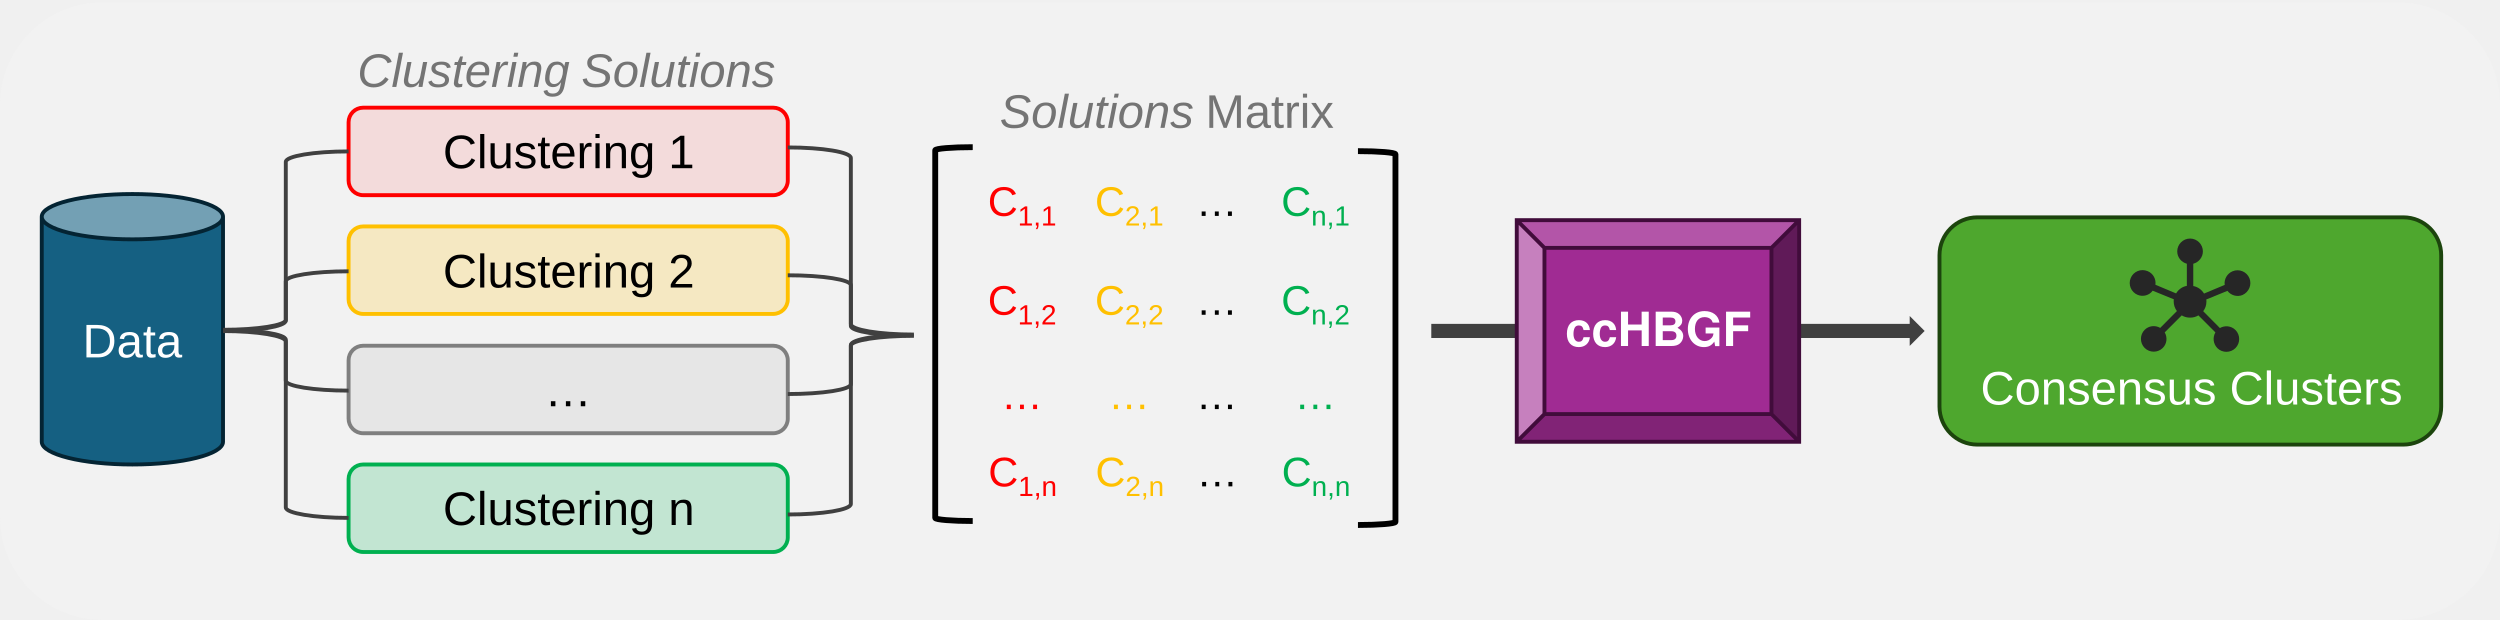
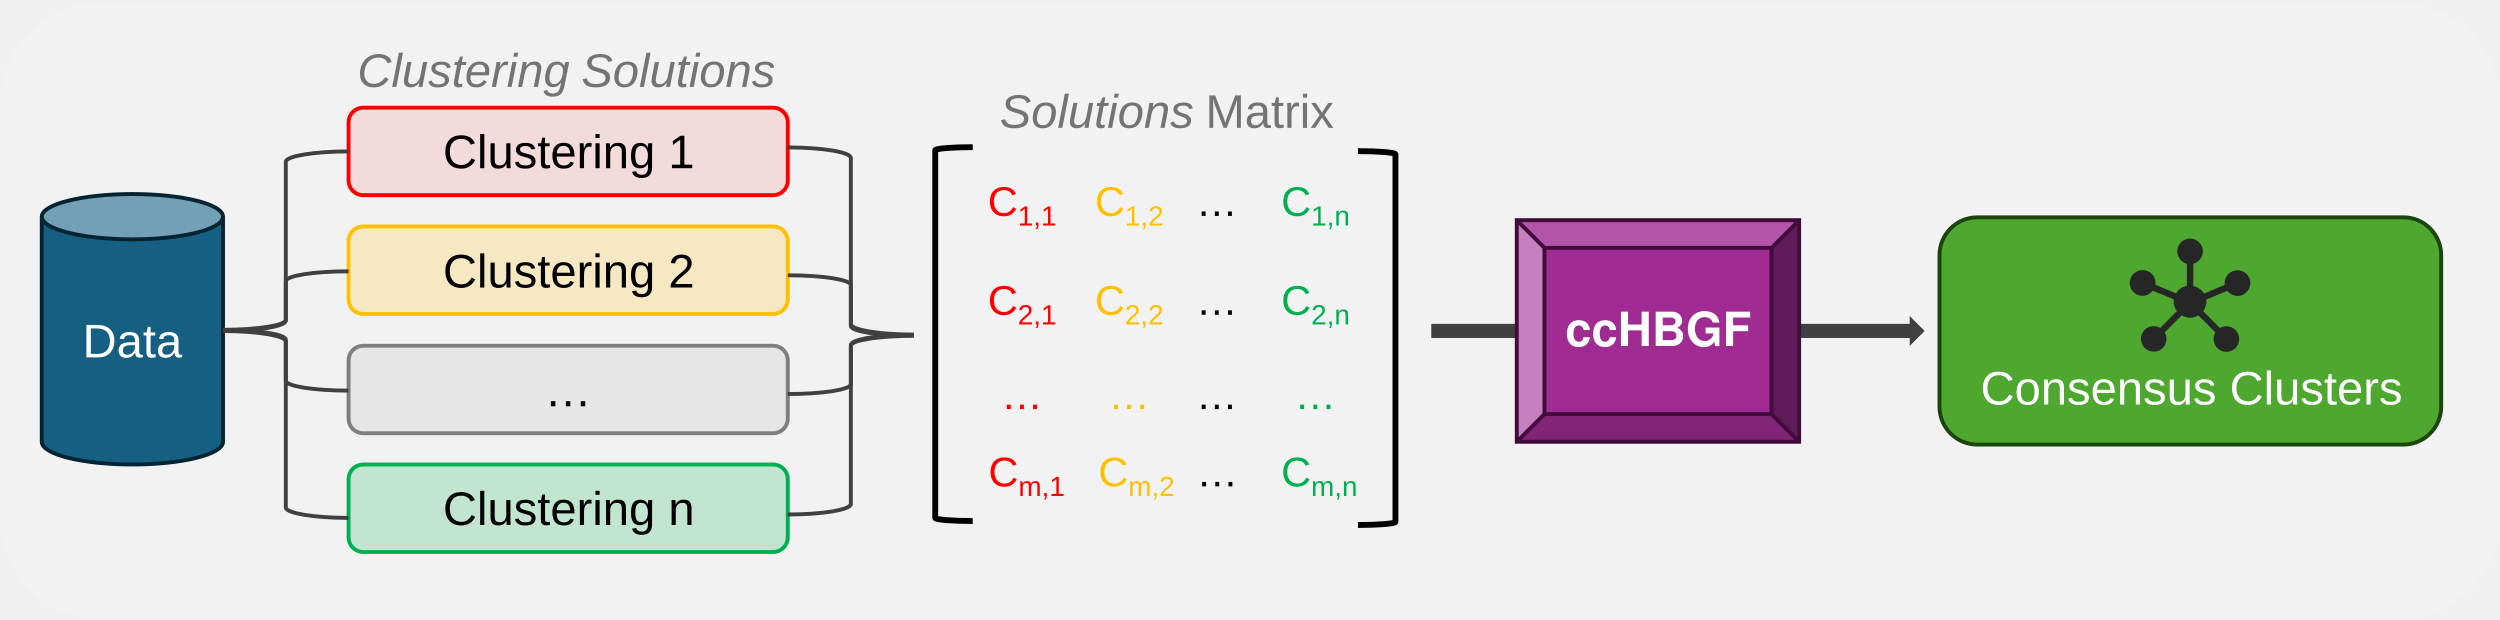
<svg xmlns="http://www.w3.org/2000/svg" width="4400" height="1091" xml:space="preserve" overflow="hidden">
  <defs>
    <clipPath id="clip0">
      <rect x="0" y="559" width="4400" height="1091" />
    </clipPath>
    <clipPath id="clip1">
      <rect x="0" y="559" width="4400" height="1091" />
    </clipPath>
  </defs>
  <g clip-path="url(#clip0)" transform="matrix(1 0 0 1 0 -559)">
    <g clip-path="url(#clip1)">
      <path d="M0 744.168C-3.50112e-14 644.112 81.112 563 181.168 563L4218.83 563C4318.89 563 4400 644.112 4400 744.168L4400 1468.83C4400 1568.89 4318.89 1650 4218.83 1650L181.168 1650C81.112 1650 0 1568.89 0 1468.83Z" fill="#F2F2F2" fill-rule="evenodd" fill-opacity="1" />
      <path d="M73.5 940.375C73.5 962.397 144.911 980.25 233 980.25 321.089 980.25 392.5 962.397 392.5 940.375L392.5 1336.62C392.5 1358.65 321.089 1376.5 233 1376.5 144.911 1376.5 73.5 1358.65 73.5 1336.62Z" fill="#156082" fill-rule="evenodd" fill-opacity="1" />
      <path d="M73.5 940.375C73.5 918.353 144.911 900.5 233 900.5 321.089 900.5 392.5 918.353 392.5 940.375 392.5 962.397 321.089 980.25 233 980.25 144.911 980.25 73.5 962.397 73.5 940.375Z" fill="#73A0B4" fill-rule="evenodd" fill-opacity="1" />
      <path d="M392.5 940.375C392.5 962.397 321.089 980.25 233 980.25 144.911 980.25 73.5 962.397 73.5 940.375 73.5 918.353 144.911 900.5 233 900.5 321.089 900.5 392.5 918.353 392.5 940.375L392.5 1336.62C392.5 1358.65 321.089 1376.5 233 1376.5 144.911 1376.5 73.5 1358.65 73.5 1336.62L73.5 940.375" stroke="#042433" stroke-width="6.875" stroke-linecap="butt" stroke-linejoin="miter" stroke-miterlimit="8" stroke-opacity="1" fill="none" fill-rule="evenodd" />
      <text fill="#FFFFFF" fill-opacity="1" font-family="Arial,Arial_MSFontService,sans-serif" font-style="normal" font-variant="normal" font-weight="400" font-stretch="normal" font-size="83" text-anchor="start" direction="ltr" writing-mode="lr-tb" unicode-bidi="normal" text-decoration="none" transform="matrix(1 0 0 1 145.323 1188)">Data</text>
      <path d="M613.5 774.167C613.5 759.991 624.992 748.5 639.167 748.5L1360.83 748.5C1375.01 748.5 1386.5 759.991 1386.5 774.167L1386.5 876.833C1386.5 891.008 1375.01 902.5 1360.83 902.5L639.167 902.5C624.992 902.5 613.5 891.008 613.5 876.833Z" stroke="#FF0000" stroke-width="6.875" stroke-linecap="butt" stroke-linejoin="miter" stroke-miterlimit="8" stroke-opacity="1" fill="#FF0000" fill-rule="evenodd" fill-opacity="0.094" />
      <text fill="#000000" fill-opacity="1" font-family="Arial,Arial_MSFontService,sans-serif" font-style="normal" font-variant="normal" font-weight="400" font-stretch="normal" font-size="83" text-anchor="start" direction="ltr" writing-mode="lr-tb" unicode-bidi="normal" text-decoration="none" transform="matrix(1 0 0 1 779.566 855)">Clustering 1</text>
      <path d="M613.5 1193.17C613.5 1178.99 624.992 1167.5 639.167 1167.5L1360.83 1167.5C1375.01 1167.5 1386.5 1178.99 1386.5 1193.17L1386.5 1295.83C1386.5 1310.01 1375.01 1321.5 1360.83 1321.5L639.167 1321.5C624.992 1321.5 613.5 1310.01 613.5 1295.83Z" stroke="#7F7F7F" stroke-width="6.875" stroke-linecap="butt" stroke-linejoin="miter" stroke-miterlimit="8" stroke-opacity="1" fill="#000000" fill-rule="evenodd" fill-opacity="0.051" />
      <text fill="#000000" fill-opacity="1" font-family="Arial,Arial_MSFontService,sans-serif" font-style="normal" font-variant="normal" font-weight="400" font-stretch="normal" font-size="83" text-anchor="start" direction="ltr" writing-mode="lr-tb" unicode-bidi="normal" text-decoration="none" transform="matrix(1 0 0 1 958.316 1274)">…</text>
      <path d="M613.5 983.167C613.5 968.991 624.992 957.5 639.167 957.5L1360.83 957.5C1375.01 957.5 1386.5 968.991 1386.5 983.167L1386.5 1085.83C1386.5 1100.01 1375.01 1111.5 1360.83 1111.5L639.167 1111.5C624.992 1111.5 613.5 1100.01 613.5 1085.83Z" stroke="#FFC000" stroke-width="6.875" stroke-linecap="butt" stroke-linejoin="miter" stroke-miterlimit="8" stroke-opacity="1" fill="#FFC000" fill-rule="evenodd" fill-opacity="0.2" />
      <text fill="#000000" fill-opacity="1" font-family="Arial,Arial_MSFontService,sans-serif" font-style="normal" font-variant="normal" font-weight="400" font-stretch="normal" font-size="83" text-anchor="start" direction="ltr" writing-mode="lr-tb" unicode-bidi="normal" text-decoration="none" transform="matrix(1 0 0 1 779.566 1065)">Clustering 2</text>
      <path d="M613.5 1402.17C613.5 1387.99 624.992 1376.5 639.167 1376.5L1360.83 1376.5C1375.01 1376.5 1386.5 1387.99 1386.5 1402.17L1386.5 1504.83C1386.5 1519.01 1375.01 1530.5 1360.83 1530.5L639.167 1530.5C624.992 1530.5 613.5 1519.01 613.5 1504.83Z" stroke="#00B050" stroke-width="6.875" stroke-linecap="butt" stroke-linejoin="miter" stroke-miterlimit="8" stroke-opacity="1" fill="#00B050" fill-rule="evenodd" fill-opacity="0.2" />
      <text fill="#000000" fill-opacity="1" font-family="Arial,Arial_MSFontService,sans-serif" font-style="normal" font-variant="normal" font-weight="400" font-stretch="normal" font-size="83" text-anchor="start" direction="ltr" writing-mode="lr-tb" unicode-bidi="normal" text-decoration="none" transform="matrix(1 0 0 1 779.566 1483)">Clustering n</text>
      <path d="M613.5 1470.5C552.473 1470.5 503 1462.25 503 1452.08L503 1160.08C503 1149.91 453.528 1141.67 392.5 1141.67 453.528 1141.67 503 1133.42 503 1123.25L503 843.916C503 833.745 552.473 825.5 613.5 825.5" stroke="#404040" stroke-width="6.875" stroke-linecap="butt" stroke-linejoin="miter" stroke-miterlimit="8" stroke-opacity="1" fill="none" fill-rule="evenodd" />
      <path d="M613.5 1246.5C552.473 1246.5 503 1238.67 503 1229L503 1156.94C503 1147.27 453.528 1139.44 392.5 1139.44 453.528 1139.44 503 1131.6 503 1121.94L503 1054C503 1044.33 552.473 1036.5 613.5 1036.5" stroke="#404040" stroke-width="6.875" stroke-linecap="butt" stroke-linejoin="miter" stroke-miterlimit="8" stroke-opacity="1" fill="none" fill-rule="evenodd" />
      <path d="M1386.5 818.5C1447.8 818.5 1497.5 826.782 1497.5 836.999L1497.5 1129.34C1497.5 1139.56 1547.2 1147.84 1608.5 1147.84 1547.2 1147.84 1497.5 1156.13 1497.5 1166.34L1497.5 1446C1497.5 1456.22 1447.8 1464.5 1386.5 1464.5" stroke="#404040" stroke-width="6.875" stroke-linecap="butt" stroke-linejoin="miter" stroke-miterlimit="8" stroke-opacity="1" fill="none" fill-rule="evenodd" />
      <path d="M1386.5 1043.5C1447.8 1043.5 1497.5 1051.3 1497.5 1060.92L1497.5 1132.64C1497.5 1142.26 1547.2 1150.05 1608.5 1150.05 1547.2 1150.05 1497.5 1157.85 1497.5 1167.47L1497.5 1235.08C1497.5 1244.7 1447.8 1252.5 1386.5 1252.5" stroke="#404040" stroke-width="6.875" stroke-linecap="butt" stroke-linejoin="miter" stroke-miterlimit="8" stroke-opacity="1" fill="none" fill-rule="evenodd" />
      <path d="M1712 1476C1675.55 1476 1646 1473.54 1646 1470.5L1646 823.5C1646 820.463 1675.55 818 1712 818" stroke="#000000" stroke-width="10.312" stroke-linecap="butt" stroke-linejoin="miter" stroke-miterlimit="8" stroke-opacity="1" fill="none" fill-rule="evenodd" />
      <text fill="#FF0000" fill-opacity="1" font-family="Arial,Arial_MSFontService,sans-serif" font-style="normal" font-variant="normal" font-weight="400" font-stretch="normal" font-size="73" text-anchor="start" direction="ltr" writing-mode="lr-tb" unicode-bidi="normal" text-decoration="none" transform="matrix(1 0 0 1 1738.61 939)">C</text>
      <text fill="#FF0000" fill-opacity="1" font-family="Arial,Arial_MSFontService,sans-serif" font-style="normal" font-variant="normal" font-weight="400" font-stretch="normal" font-size="49" text-anchor="start" direction="ltr" writing-mode="lr-tb" unicode-bidi="normal" text-decoration="none" transform="matrix(1 0 0 1 1791.32 956)">1,1</text>
      <text fill="#FF0000" fill-opacity="1" font-family="Arial,Arial_MSFontService,sans-serif" font-style="normal" font-variant="normal" font-weight="400" font-stretch="normal" font-size="73" text-anchor="start" direction="ltr" writing-mode="lr-tb" unicode-bidi="normal" text-decoration="none" transform="matrix(1 0 0 1 1738.61 1113)">C</text>
-       <text fill="#FF0000" fill-opacity="1" font-family="Arial,Arial_MSFontService,sans-serif" font-style="normal" font-variant="normal" font-weight="400" font-stretch="normal" font-size="49" text-anchor="start" direction="ltr" writing-mode="lr-tb" unicode-bidi="normal" text-decoration="none" transform="matrix(1 0 0 1 1791.32 1130)">1,2</text>
+       <text fill="#FF0000" fill-opacity="1" font-family="Arial,Arial_MSFontService,sans-serif" font-style="normal" font-variant="normal" font-weight="400" font-stretch="normal" font-size="49" text-anchor="start" direction="ltr" writing-mode="lr-tb" unicode-bidi="normal" text-decoration="none" transform="matrix(1 0 0 1 1791.32 1130)">2,1</text>
      <text fill="#FF0000" fill-opacity="1" font-family="Arial,Arial_MSFontService,sans-serif" font-style="normal" font-variant="normal" font-weight="400" font-stretch="normal" font-size="73" text-anchor="start" direction="ltr" writing-mode="lr-tb" unicode-bidi="normal" text-decoration="none" transform="matrix(1 0 0 1 1762.1 1279)">…</text>
-       <text fill="#FF0000" fill-opacity="1" font-family="Arial,Arial_MSFontService,sans-serif" font-style="normal" font-variant="normal" font-weight="400" font-stretch="normal" font-size="73" text-anchor="start" direction="ltr" writing-mode="lr-tb" unicode-bidi="normal" text-decoration="none" transform="matrix(1 0 0 1 1739.44 1415)">C</text>
-       <text fill="#FF0000" fill-opacity="1" font-family="Arial,Arial_MSFontService,sans-serif" font-style="normal" font-variant="normal" font-weight="400" font-stretch="normal" font-size="49" text-anchor="start" direction="ltr" writing-mode="lr-tb" unicode-bidi="normal" text-decoration="none" transform="matrix(1 0 0 1 1792.15 1432)">1,n</text>
+       <text fill="#FF0000" fill-opacity="1" font-family="Arial,Arial_MSFontService,sans-serif" font-style="normal" font-variant="normal" font-weight="400" font-stretch="normal" font-size="73" text-anchor="start" direction="ltr" writing-mode="lr-tb" unicode-bidi="normal" text-decoration="none" transform="matrix(1 0 0 1 1739.72 1415)">C</text>
+       <text fill="#FF0000" fill-opacity="1" font-family="Arial,Arial_MSFontService,sans-serif" font-style="normal" font-variant="normal" font-weight="400" font-stretch="normal" font-size="49" text-anchor="start" direction="ltr" writing-mode="lr-tb" unicode-bidi="normal" text-decoration="none" transform="matrix(1 0 0 1 1792.43 1432)">m,1</text>
      <text fill="#FFC000" fill-opacity="1" font-family="Arial,Arial_MSFontService,sans-serif" font-style="normal" font-variant="normal" font-weight="400" font-stretch="normal" font-size="73" text-anchor="start" direction="ltr" writing-mode="lr-tb" unicode-bidi="normal" text-decoration="none" transform="matrix(1 0 0 1 1927.15 939)">C</text>
-       <text fill="#FFC000" fill-opacity="1" font-family="Arial,Arial_MSFontService,sans-serif" font-style="normal" font-variant="normal" font-weight="400" font-stretch="normal" font-size="49" text-anchor="start" direction="ltr" writing-mode="lr-tb" unicode-bidi="normal" text-decoration="none" transform="matrix(1 0 0 1 1979.85 956)">2,1</text>
+       <text fill="#FFC000" fill-opacity="1" font-family="Arial,Arial_MSFontService,sans-serif" font-style="normal" font-variant="normal" font-weight="400" font-stretch="normal" font-size="49" text-anchor="start" direction="ltr" writing-mode="lr-tb" unicode-bidi="normal" text-decoration="none" transform="matrix(1 0 0 1 1979.85 956)">1,2</text>
      <text fill="#FFC000" fill-opacity="1" font-family="Arial,Arial_MSFontService,sans-serif" font-style="normal" font-variant="normal" font-weight="400" font-stretch="normal" font-size="73" text-anchor="start" direction="ltr" writing-mode="lr-tb" unicode-bidi="normal" text-decoration="none" transform="matrix(1 0 0 1 1927.15 1113)">C</text>
      <text fill="#FFC000" fill-opacity="1" font-family="Arial,Arial_MSFontService,sans-serif" font-style="normal" font-variant="normal" font-weight="400" font-stretch="normal" font-size="49" text-anchor="start" direction="ltr" writing-mode="lr-tb" unicode-bidi="normal" text-decoration="none" transform="matrix(1 0 0 1 1979.85 1130)">2,2</text>
      <text fill="#FFC000" fill-opacity="1" font-family="Arial,Arial_MSFontService,sans-serif" font-style="normal" font-variant="normal" font-weight="400" font-stretch="normal" font-size="73" text-anchor="start" direction="ltr" writing-mode="lr-tb" unicode-bidi="normal" text-decoration="none" transform="matrix(1 0 0 1 1950.64 1279)">…</text>
-       <text fill="#FFC000" fill-opacity="1" font-family="Arial,Arial_MSFontService,sans-serif" font-style="normal" font-variant="normal" font-weight="400" font-stretch="normal" font-size="73" text-anchor="start" direction="ltr" writing-mode="lr-tb" unicode-bidi="normal" text-decoration="none" transform="matrix(1 0 0 1 1927.98 1415)">C</text>
-       <text fill="#FFC000" fill-opacity="1" font-family="Arial,Arial_MSFontService,sans-serif" font-style="normal" font-variant="normal" font-weight="400" font-stretch="normal" font-size="49" text-anchor="start" direction="ltr" writing-mode="lr-tb" unicode-bidi="normal" text-decoration="none" transform="matrix(1 0 0 1 1980.69 1432)">2,n</text>
+       <text fill="#FFC000" fill-opacity="1" font-family="Arial,Arial_MSFontService,sans-serif" font-style="normal" font-variant="normal" font-weight="400" font-stretch="normal" font-size="73" text-anchor="start" direction="ltr" writing-mode="lr-tb" unicode-bidi="normal" text-decoration="none" transform="matrix(1 0 0 1 1933.08 1415)">C</text>
+       <text fill="#FFC000" fill-opacity="1" font-family="Arial,Arial_MSFontService,sans-serif" font-style="normal" font-variant="normal" font-weight="400" font-stretch="normal" font-size="49" text-anchor="start" direction="ltr" writing-mode="lr-tb" unicode-bidi="normal" text-decoration="none" transform="matrix(1 0 0 1 1985.79 1432)">m,2</text>
      <text fill="#000000" fill-opacity="1" font-family="Arial,Arial_MSFontService,sans-serif" font-style="normal" font-variant="normal" font-weight="400" font-stretch="normal" font-size="73" text-anchor="start" direction="ltr" writing-mode="lr-tb" unicode-bidi="normal" text-decoration="none" transform="matrix(1 0 0 1 2105.04 939)">…</text>
      <text fill="#000000" fill-opacity="1" font-family="Arial,Arial_MSFontService,sans-serif" font-style="normal" font-variant="normal" font-weight="400" font-stretch="normal" font-size="73" text-anchor="start" direction="ltr" writing-mode="lr-tb" unicode-bidi="normal" text-decoration="none" transform="matrix(1 0 0 1 2105.04 1113)">…</text>
      <text fill="#000000" fill-opacity="1" font-family="Arial,Arial_MSFontService,sans-serif" font-style="normal" font-variant="normal" font-weight="400" font-stretch="normal" font-size="73" text-anchor="start" direction="ltr" writing-mode="lr-tb" unicode-bidi="normal" text-decoration="none" transform="matrix(1 0 0 1 2105.04 1279)">…</text>
      <text fill="#000000" fill-opacity="1" font-family="Arial,Arial_MSFontService,sans-serif" font-style="normal" font-variant="normal" font-weight="400" font-stretch="normal" font-size="73" text-anchor="start" direction="ltr" writing-mode="lr-tb" unicode-bidi="normal" text-decoration="none" transform="matrix(1 0 0 1 2105.87 1415)">…</text>
      <text fill="#00B050" fill-opacity="1" font-family="Arial,Arial_MSFontService,sans-serif" font-style="normal" font-variant="normal" font-weight="400" font-stretch="normal" font-size="73" text-anchor="start" direction="ltr" writing-mode="lr-tb" unicode-bidi="normal" text-decoration="none" transform="matrix(1 0 0 1 2254.95 939)">C</text>
-       <text fill="#00B050" fill-opacity="1" font-family="Arial,Arial_MSFontService,sans-serif" font-style="normal" font-variant="normal" font-weight="400" font-stretch="normal" font-size="49" text-anchor="start" direction="ltr" writing-mode="lr-tb" unicode-bidi="normal" text-decoration="none" transform="matrix(1 0 0 1 2307.66 956)">n,1</text>
+       <text fill="#00B050" fill-opacity="1" font-family="Arial,Arial_MSFontService,sans-serif" font-style="normal" font-variant="normal" font-weight="400" font-stretch="normal" font-size="49" text-anchor="start" direction="ltr" writing-mode="lr-tb" unicode-bidi="normal" text-decoration="none" transform="matrix(1 0 0 1 2307.66 956)">1,n</text>
      <text fill="#00B050" fill-opacity="1" font-family="Arial,Arial_MSFontService,sans-serif" font-style="normal" font-variant="normal" font-weight="400" font-stretch="normal" font-size="73" text-anchor="start" direction="ltr" writing-mode="lr-tb" unicode-bidi="normal" text-decoration="none" transform="matrix(1 0 0 1 2254.95 1113)">C</text>
-       <text fill="#00B050" fill-opacity="1" font-family="Arial,Arial_MSFontService,sans-serif" font-style="normal" font-variant="normal" font-weight="400" font-stretch="normal" font-size="49" text-anchor="start" direction="ltr" writing-mode="lr-tb" unicode-bidi="normal" text-decoration="none" transform="matrix(1 0 0 1 2307.66 1130)">n,2</text>
+       <text fill="#00B050" fill-opacity="1" font-family="Arial,Arial_MSFontService,sans-serif" font-style="normal" font-variant="normal" font-weight="400" font-stretch="normal" font-size="49" text-anchor="start" direction="ltr" writing-mode="lr-tb" unicode-bidi="normal" text-decoration="none" transform="matrix(1 0 0 1 2307.66 1130)">2,n</text>
      <text fill="#00B050" fill-opacity="1" font-family="Arial,Arial_MSFontService,sans-serif" font-style="normal" font-variant="normal" font-weight="400" font-stretch="normal" font-size="73" text-anchor="start" direction="ltr" writing-mode="lr-tb" unicode-bidi="normal" text-decoration="none" transform="matrix(1 0 0 1 2278.44 1279)">…</text>
-       <text fill="#00B050" fill-opacity="1" font-family="Arial,Arial_MSFontService,sans-serif" font-style="normal" font-variant="normal" font-weight="400" font-stretch="normal" font-size="73" text-anchor="start" direction="ltr" writing-mode="lr-tb" unicode-bidi="normal" text-decoration="none" transform="matrix(1 0 0 1 2255.78 1415)">C</text>
-       <text fill="#00B050" fill-opacity="1" font-family="Arial,Arial_MSFontService,sans-serif" font-style="normal" font-variant="normal" font-weight="400" font-stretch="normal" font-size="49" text-anchor="start" direction="ltr" writing-mode="lr-tb" unicode-bidi="normal" text-decoration="none" transform="matrix(1 0 0 1 2308.49 1432)">n,n</text>
+       <text fill="#00B050" fill-opacity="1" font-family="Arial,Arial_MSFontService,sans-serif" font-style="normal" font-variant="normal" font-weight="400" font-stretch="normal" font-size="73" text-anchor="start" direction="ltr" writing-mode="lr-tb" unicode-bidi="normal" text-decoration="none" transform="matrix(1 0 0 1 2254.83 1415)">C</text>
+       <text fill="#00B050" fill-opacity="1" font-family="Arial,Arial_MSFontService,sans-serif" font-style="normal" font-variant="normal" font-weight="400" font-stretch="normal" font-size="49" text-anchor="start" direction="ltr" writing-mode="lr-tb" unicode-bidi="normal" text-decoration="none" transform="matrix(1 0 0 1 2307.54 1432)">m,n</text>
      <path d="M2390 825C2426.45 825 2456 827.462 2456 830.5L2456 1477.5C2456 1480.54 2426.45 1483 2390 1483" stroke="#000000" stroke-width="10.312" stroke-linecap="butt" stroke-linejoin="miter" stroke-miterlimit="8" stroke-opacity="1" fill="none" fill-rule="evenodd" />
      <text fill="#747474" fill-opacity="1" font-family="Arial,Arial_MSFontService,sans-serif" font-style="italic" font-variant="normal" font-weight="400" font-stretch="normal" font-size="83" text-anchor="start" direction="ltr" writing-mode="lr-tb" unicode-bidi="normal" text-decoration="none" transform="matrix(1 0 0 1 1759.54 784)">Solutions</text>
      <text fill="#747474" fill-opacity="1" font-family="Arial,Arial_MSFontService,sans-serif" font-style="normal" font-variant="normal" font-weight="400" font-stretch="normal" font-size="83" text-anchor="start" direction="ltr" writing-mode="lr-tb" unicode-bidi="normal" text-decoration="none" transform="matrix(1 0 0 1 2121.62 784)">Matrix</text>
      <text fill="#747474" fill-opacity="1" font-family="Arial,Arial_MSFontService,sans-serif" font-style="italic" font-variant="normal" font-weight="400" font-stretch="normal" font-size="83" text-anchor="start" direction="ltr" writing-mode="lr-tb" unicode-bidi="normal" text-decoration="none" transform="matrix(1 0 0 1 628.997 712)">Clustering</text>
      <text fill="#747474" fill-opacity="1" font-family="Arial,Arial_MSFontService,sans-serif" font-style="italic" font-variant="normal" font-weight="400" font-stretch="normal" font-size="83" text-anchor="start" direction="ltr" writing-mode="lr-tb" unicode-bidi="normal" text-decoration="none" transform="matrix(1 0 0 1 1023.16 712)">Solutions</text>
      <path d="M3413.5 1008.17C3413.5 971.348 3443.35 941.5 3480.17 941.5L4229.83 941.5C4266.65 941.5 4296.5 971.348 4296.5 1008.17L4296.5 1274.83C4296.5 1311.65 4266.65 1341.5 4229.83 1341.5L3480.17 1341.5C3443.35 1341.5 3413.5 1311.65 3413.5 1274.83Z" stroke="#1C440D" stroke-width="6.875" stroke-linecap="butt" stroke-linejoin="miter" stroke-miterlimit="8" stroke-opacity="1" fill="#4EA72E" fill-rule="evenodd" fill-opacity="1" />
      <text fill="#FFFFFF" fill-opacity="1" font-family="Arial,Arial_MSFontService,sans-serif" font-style="normal" font-variant="normal" font-weight="400" font-stretch="normal" font-size="83" text-anchor="start" direction="ltr" writing-mode="lr-tb" unicode-bidi="normal" text-decoration="none" transform="matrix(1 0 0 1 3485.76 1271)">Consensus Clusters</text>
      <path d="M2522.5 1132.5 3364.5 1132.5 3364.5 1123.5 3382.5 1141.5 3364.5 1159.5 3364.5 1150.5 2522.5 1150.5Z" stroke="#404040" stroke-width="6.875" stroke-linecap="butt" stroke-linejoin="miter" stroke-miterlimit="8" stroke-opacity="1" fill="#404040" fill-rule="evenodd" fill-opacity="1" />
      <rect x="2718.25" y="995.25" width="399.5" height="292.5" fill="#A02B93" fill-opacity="1" />
      <path d="M2669.5 946.5 3166.5 946.5 3117.75 995.25 2718.25 995.25Z" fill="#B355A8" fill-rule="evenodd" fill-opacity="1" />
      <path d="M2669.5 1336.5 2718.25 1287.75 3117.75 1287.75 3166.5 1336.5Z" fill="#812376" fill-rule="evenodd" fill-opacity="1" />
      <path d="M2669.5 946.5 2718.25 995.25 2718.25 1287.75 2669.5 1336.5Z" fill="#C680BE" fill-rule="evenodd" fill-opacity="1" />
      <path d="M3166.5 946.5 3166.5 1336.5 3117.75 1287.75 3117.75 995.25Z" fill="#601A58" fill-rule="evenodd" fill-opacity="1" />
      <path d="M2669.5 946.5 3166.5 946.5 3166.5 1336.5 2669.5 1336.5ZM2718.25 995.25 3117.75 995.25 3117.75 1287.75 2718.25 1287.75ZM2669.5 946.5 2718.25 995.25M2669.5 1336.5 2718.25 1287.75M3166.5 946.5 3117.75 995.25M3166.5 1336.5 3117.75 1287.75" stroke="#410C3B" stroke-width="6.875" stroke-linecap="butt" stroke-linejoin="miter" stroke-miterlimit="8" stroke-opacity="1" fill="none" fill-rule="evenodd" />
      <text fill="#FFFFFF" fill-opacity="1" font-family="Helvetica,Helvetica_MSFontService,sans-serif" font-style="normal" font-variant="normal" font-weight="700" font-stretch="normal" font-size="83" text-anchor="start" direction="ltr" writing-mode="lr-tb" unicode-bidi="normal" text-decoration="none" transform="matrix(1 0 0 1 2754.89 1168)">ccHBGF</text>
      <g>
        <g>
          <g>
            <path d="M239.948 105.577C235.149 94.003 221.881 88.639 210.307 93.439 200.709 97.391 195.063 107.553 196.475 117.433L160.059 132.677C156.107 125.902 149.05 120.821 141.146 119.409L141.146 80.171C150.744 77.63 158.083 68.879 158.083 58.434 158.083 46.014 147.921 35.851 135.5 35.851 123.079 35.851 112.917 46.014 112.917 58.434 112.917 68.879 120.256 77.63 129.854 80.171L129.854 119.127C121.668 120.538 114.893 125.62 110.941 132.395L74.525 117.151C75.936 107.271 70.573 97.108 60.693 93.156 49.119 88.357 35.851 93.721 31.052 105.295 26.253 116.869 31.617 130.136 43.191 134.935 52.788 138.887 63.798 135.782 69.726 127.596L106.988 142.84C106.706 143.969 106.706 145.38 106.706 146.509 106.706 152.72 108.682 158.648 112.352 163.447L82.994 193.087C74.243 188.006 62.951 189.135 55.611 196.475 46.86 205.226 46.86 219.623 55.611 228.374 64.362 237.125 78.759 237.125 87.51 228.374 94.85 221.034 95.979 209.743 90.898 200.992L120.821 171.069C125.055 173.609 129.854 175.021 134.935 175.021 135.218 175.021 135.218 175.021 135.5 175.021 135.782 175.021 135.782 175.021 136.065 175.021 141.146 175.021 145.945 173.609 150.179 171.069L180.102 200.992C175.021 209.743 176.15 221.034 183.49 228.656 192.241 237.407 206.637 237.407 215.388 228.656 224.139 219.905 224.139 205.508 215.388 196.757 208.049 189.418 196.757 188.288 188.006 193.37L158.648 163.729C162.318 158.93 164.294 153.284 164.294 146.792 164.294 145.662 164.294 144.251 164.011 143.122L201.274 127.878C207.202 135.782 218.211 139.17 227.809 135.218 239.101 130.136 244.747 117.151 239.948 105.577Z" fill="#262626" fill-rule="nonzero" fill-opacity="1" transform="matrix(1 0 0 1 3719 943)" />
          </g>
        </g>
      </g>
    </g>
  </g>
</svg>
